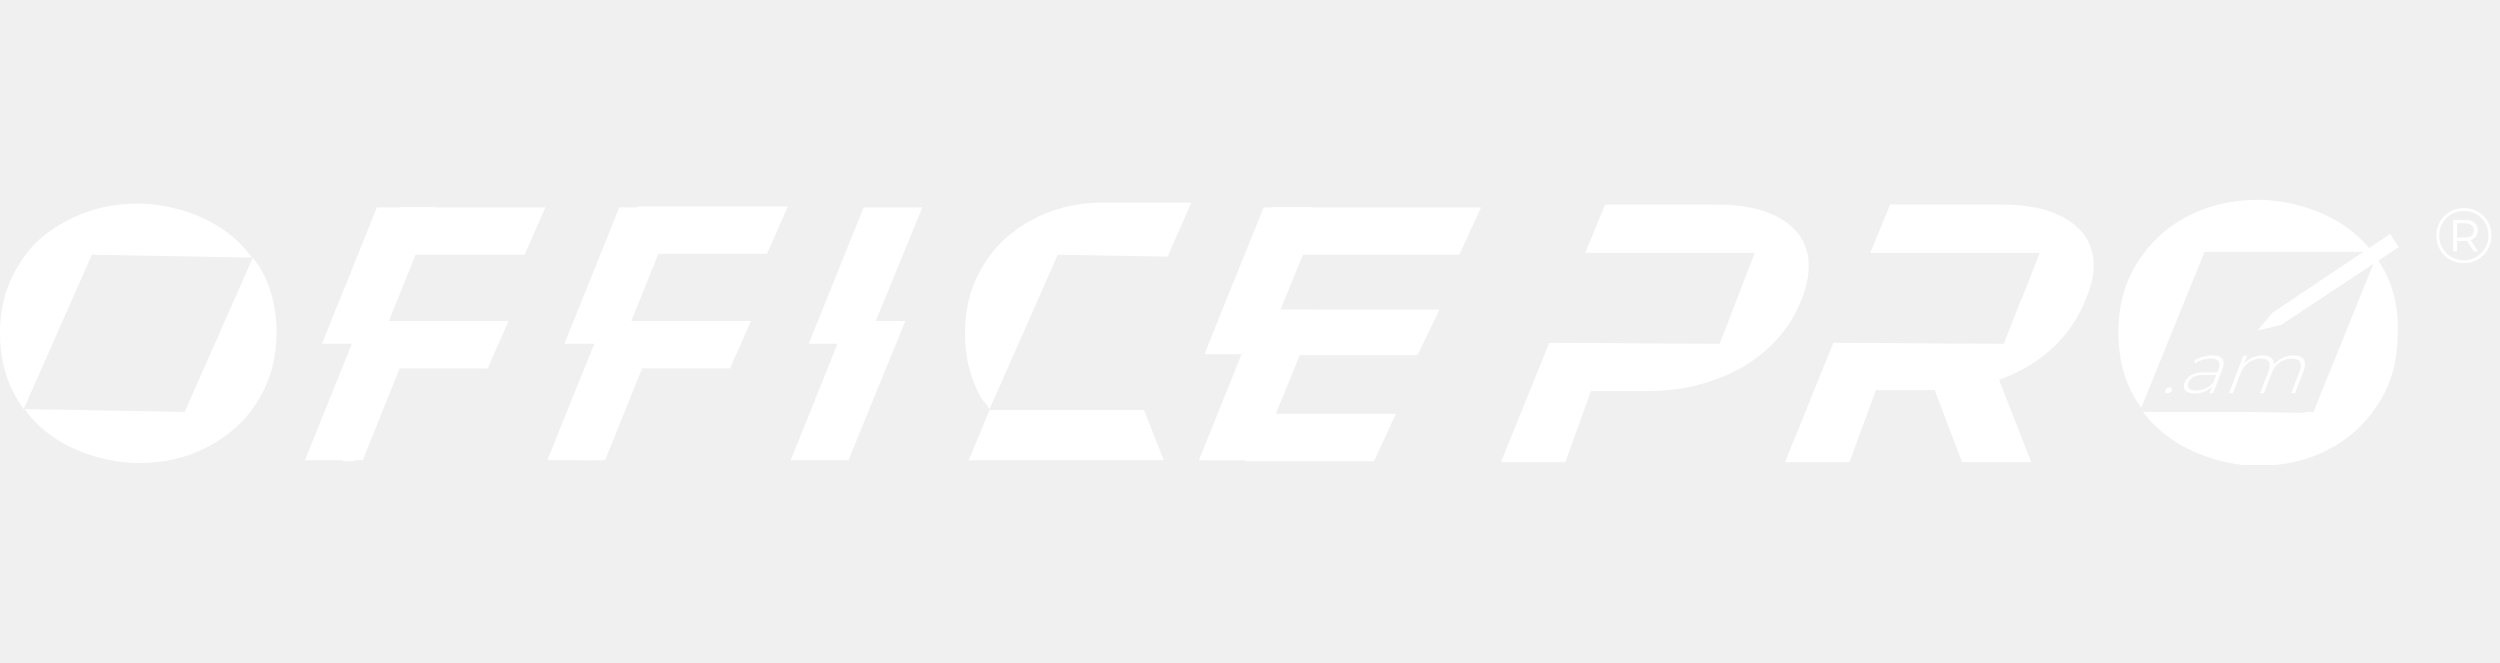
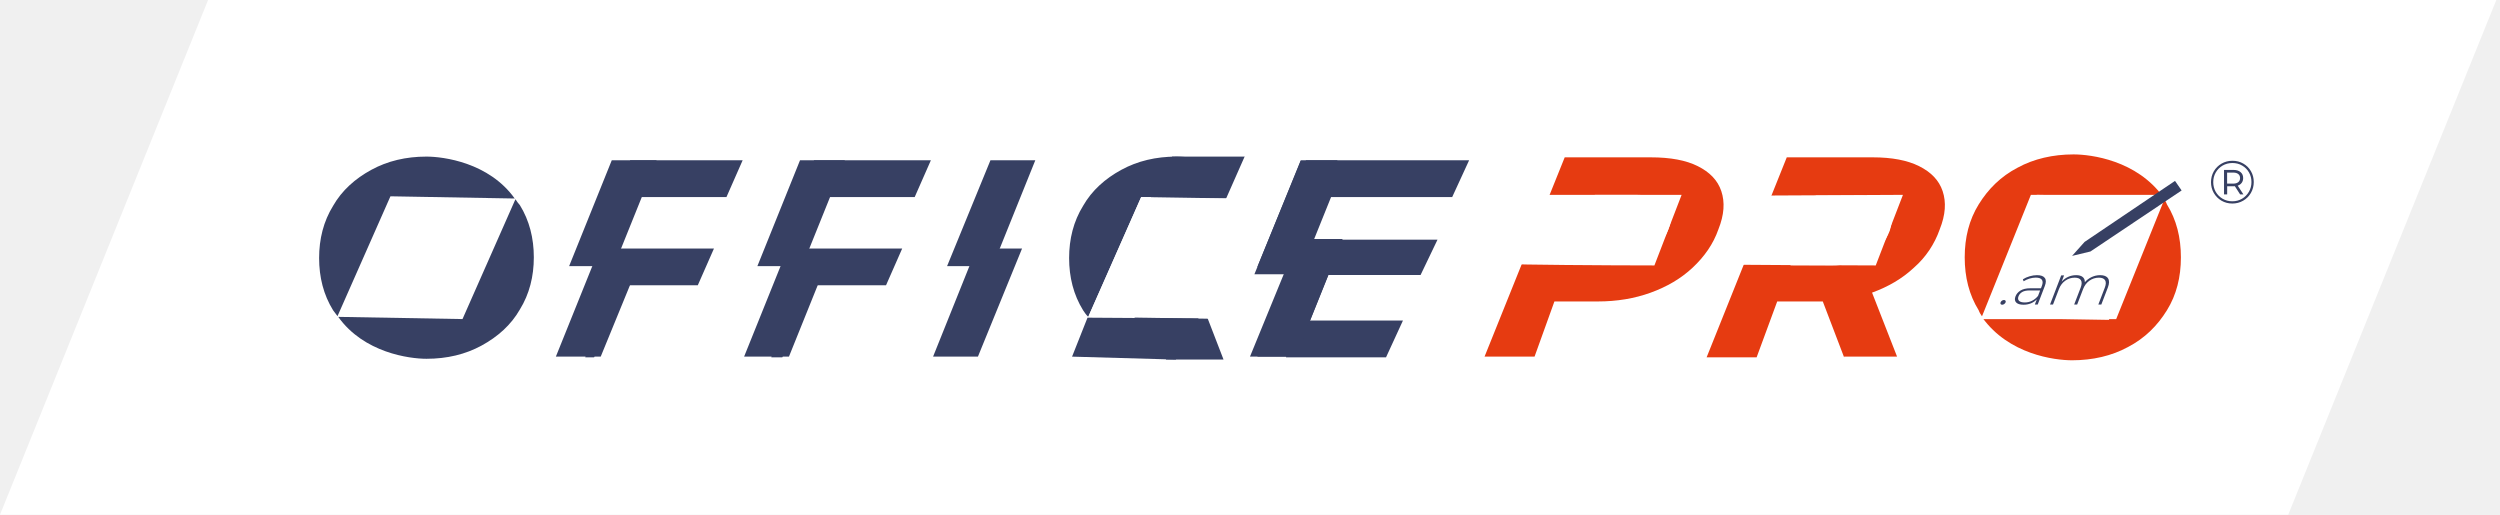
- <svg xmlns="http://www.w3.org/2000/svg" width="264" height="70" viewBox="0 0 264 70" fill="none">
-   <g clip-path="url(#clip0_810_111)">
-     <g clip-path="url(#clip1_810_111)">
-       <path d="M260.177 27.789C259.765 27.789 259.383 27.715 259.032 27.567C258.68 27.418 258.373 27.212 258.109 26.949C257.845 26.68 257.639 26.369 257.491 26.018C257.348 25.666 257.277 25.288 257.277 24.881C257.277 24.475 257.351 24.096 257.499 23.744C257.648 23.393 257.854 23.085 258.117 22.822C258.381 22.553 258.688 22.344 259.04 22.196C259.397 22.048 259.781 21.974 260.193 21.974C260.605 21.974 260.987 22.048 261.338 22.196C261.695 22.339 262.002 22.542 262.261 22.805C262.524 23.069 262.727 23.377 262.87 23.728C263.018 24.074 263.093 24.453 263.093 24.865C263.093 25.277 263.018 25.661 262.87 26.018C262.722 26.369 262.513 26.68 262.244 26.949C261.98 27.212 261.673 27.418 261.321 27.567C260.97 27.715 260.588 27.789 260.177 27.789ZM261.239 26.545L260.407 25.26H260.852L261.684 26.545H261.239ZM260.168 27.484C260.542 27.484 260.885 27.418 261.198 27.287C261.511 27.149 261.786 26.962 262.022 26.726C262.263 26.49 262.45 26.213 262.582 25.894C262.714 25.57 262.779 25.227 262.779 24.865C262.779 24.497 262.714 24.156 262.582 23.843C262.455 23.53 262.274 23.256 262.038 23.02C261.807 22.784 261.533 22.602 261.214 22.476C260.901 22.344 260.561 22.278 260.193 22.278C259.82 22.278 259.474 22.344 259.155 22.476C258.837 22.608 258.559 22.794 258.323 23.036C258.092 23.272 257.911 23.547 257.779 23.86C257.648 24.173 257.582 24.513 257.582 24.881C257.582 25.244 257.648 25.584 257.779 25.903C257.911 26.216 258.092 26.493 258.323 26.735C258.559 26.971 258.834 27.155 259.147 27.287C259.465 27.418 259.806 27.484 260.168 27.484ZM259.048 26.545V23.217H260.333C260.745 23.217 261.066 23.319 261.297 23.522C261.533 23.72 261.651 23.986 261.651 24.321C261.651 24.673 261.533 24.947 261.297 25.145C261.066 25.343 260.745 25.441 260.333 25.441H259.476V26.545H259.048ZM259.468 25.079H260.308C260.599 25.079 260.825 25.013 260.984 24.881C261.149 24.749 261.231 24.563 261.231 24.321C261.231 24.085 261.149 23.904 260.984 23.777C260.825 23.646 260.599 23.58 260.308 23.58H259.468V25.079Z" fill="white" />
-       <path d="M251.4 27.9C251.3 27.7 251.1 27.4 250.9 27.2L244.3 43.5H243.4V43.6L237.6 43.5H226.3C229.9 48.3 236 49.2 238.4 49.2C241.2 49.2 243.8 48.6 246 47.4C248.3 46.2 250 44.5 251.3 42.4C252.6 40.3 253.2 37.9 253.2 35.2C253.3 32.4 252.7 30 251.4 27.9Z" fill="white" />
-       <path d="M232.8 26.6H250.5C246.9 21.9 240.9 21.1 238.5 21.1C235.7 21.1 233.1 21.7 230.9 22.9C228.6 24.1 226.9 25.8 225.6 27.9C224.3 30 223.7 32.4 223.7 35.1C223.7 37.8 224.3 40.2 225.6 42.3C225.8 42.6 226 42.8 226.1 43.1L232.8 26.6Z" fill="white" />
-       <path d="M240.9 34.3L238.4 34.9L240 33L252.4 24.7L253.3 26.1L240.9 34.3Z" fill="white" />
-       <path d="M220.8 26.2C220.3 24.7 219.2 23.6 217.6 22.8C216 22 213.9 21.6 211.3 21.6H199.6L197.5 26.7H215.4L213.6 31.3C213.6 31.4 213.6 31.4 213.5 31.5C213.5 31.6 213.4 31.6 213.4 31.7L211.6 36.3C206.7 36.3 197.3 36.2 193.6 36.2L188.5 48.8H195.3L198.1 41.2H204H204.3L207.2 48.8H214.5L211.1 40.1C213.3 39.3 215.2 38.2 216.8 36.7C218.4 35.2 219.5 33.5 220.3 31.5C221.2 29.4 221.3 27.6 220.8 26.2Z" fill="white" />
-       <path d="M190.7 26.2C190.2 24.7 189.1 23.6 187.5 22.8C185.9 22 183.8 21.6 181.2 21.6H169.5L167.4 26.7H185.3L181.6 36.3C176.7 36.3 167.3 36.2 163.6 36.2L158.5 48.8H165.3L168 41.3H173.9C176.5 41.3 178.9 40.9 181.1 40.1C183.3 39.3 185.2 38.2 186.8 36.7C188.4 35.2 189.5 33.5 190.3 31.5C191.1 29.4 191.2 27.6 190.7 26.2Z" fill="white" />
-       <path d="M228.877 41.549C228.785 41.549 228.716 41.519 228.668 41.458C228.629 41.392 228.626 41.314 228.661 41.222C228.696 41.131 228.758 41.056 228.846 40.995C228.94 40.934 229.033 40.904 229.125 40.904C229.217 40.904 229.284 40.934 229.326 40.995C229.373 41.056 229.379 41.131 229.344 41.222C229.309 41.314 229.244 41.392 229.148 41.458C229.06 41.519 228.969 41.549 228.877 41.549ZM233.32 41.519L233.667 40.615L233.703 40.479L234.274 38.991C234.416 38.621 234.415 38.34 234.272 38.148C234.135 37.956 233.86 37.86 233.448 37.86C233.155 37.86 232.863 37.908 232.571 38.004C232.287 38.095 232.027 38.214 231.792 38.361L231.694 38.087C231.973 37.91 232.28 37.774 232.615 37.678C232.952 37.576 233.283 37.526 233.609 37.526C234.135 37.526 234.491 37.65 234.677 37.898C234.864 38.146 234.863 38.515 234.675 39.006L233.71 41.519H233.32ZM231.78 41.549C231.465 41.549 231.209 41.503 231.011 41.412C230.82 41.316 230.695 41.182 230.637 41.01C230.584 40.838 230.6 40.641 230.685 40.418C230.763 40.215 230.882 40.033 231.041 39.871C231.209 39.704 231.428 39.57 231.7 39.469C231.974 39.363 232.306 39.31 232.696 39.31H234.257L234.144 39.606H232.591C232.152 39.606 231.814 39.682 231.576 39.833C231.345 39.985 231.185 40.175 231.098 40.403C231.001 40.656 231.026 40.858 231.174 41.01C231.321 41.162 231.582 41.238 231.956 41.238C232.314 41.238 232.644 41.162 232.946 41.01C233.254 40.858 233.522 40.638 233.752 40.35L233.767 40.608C233.543 40.896 233.259 41.126 232.917 41.298C232.581 41.465 232.203 41.549 231.78 41.549ZM242.203 37.526C242.545 37.526 242.816 37.589 243.016 37.716C243.225 37.837 243.351 38.024 243.394 38.277C243.44 38.525 243.392 38.834 243.25 39.203L242.362 41.519H241.955L242.832 39.234C243.003 38.788 243.017 38.449 242.873 38.217C242.729 37.984 242.449 37.867 242.031 37.867C241.711 37.867 241.411 37.931 241.129 38.057C240.847 38.184 240.601 38.361 240.388 38.589C240.176 38.816 240.009 39.09 239.887 39.408L239.077 41.519H238.67L239.547 39.234C239.718 38.788 239.732 38.449 239.588 38.217C239.444 37.984 239.164 37.867 238.746 37.867C238.427 37.867 238.126 37.931 237.844 38.057C237.563 38.184 237.316 38.361 237.104 38.589C236.892 38.816 236.724 39.09 236.602 39.408L235.792 41.519H235.385L236.906 37.556H237.297L236.877 38.649L236.867 38.528C237.11 38.219 237.412 37.976 237.773 37.799C238.135 37.617 238.523 37.526 238.934 37.526C239.357 37.526 239.673 37.627 239.883 37.829C240.1 38.027 240.171 38.323 240.095 38.718L239.977 38.664C240.221 38.325 240.54 38.052 240.934 37.845C241.33 37.632 241.753 37.526 242.203 37.526Z" fill="white" />
-       <path d="M147.4 43.7L145.1 48.7H131.5L134.2 21.9H156.4L154.1 26.9H136.6L134.2 32.7H152L149.7 37.5H136.6L134.5 43.7H147.4Z" fill="white" />
-       <path d="M2.5 43.2L9.7 26.9L26.6 27.2C23.1 22.3 16.9 21.5 14.6 21.5C11.8 21.5 9.3 22.1 7.1 23.3C4.9 24.4 3.1 26 1.9 28.1C0.6 30.2 0 32.6 0 35.2C0 37.8 0.6 40.2 1.9 42.3C2.1 42.6 2.3 42.9 2.5 43.2Z" fill="white" />
-       <path d="M26.7 27.2L19.5 43.5L2.6 43.2C6.1 48.1 12.3 48.9 14.6 48.9C17.4 48.9 19.9 48.3 22.1 47.1C24.3 45.9 26.1 44.3 27.3 42.2C28.6 40.1 29.2 37.7 29.2 35.1C29.2 32.5 28.6 30.1 27.3 28C27.1 27.8 26.9 27.5 26.7 27.2Z" fill="white" />
-       <path d="M132.7 48.6H127.6L134.1 32.7H139.2L132.7 48.6Z" fill="white" />
-       <path d="M104.5 43.2L111.7 26.9L123.3 27.1L125.8 21.4H115.8C113.3 21.5 111.1 22.1 109 23.2C106.8 24.4 105 26 103.8 28.1C102.5 30.2 101.9 32.6 101.9 35.2C101.9 37.8 102.5 40.2 103.8 42.3C104.1 42.6 104.3 42.8 104.5 43.2C104.5 43.1 104.5 43.1 104.5 43.2Z" fill="white" />
-       <path d="M132.2 37.4H127.2L133.5 21.9H138.5L132.2 37.4Z" fill="white" />
-       <path d="M66.9 26.8L63.8 33.9H79.3L77.1 38.9H66.9L63 48.6H61.5L67.3 21.8H83.2L81 26.8H66.9Z" fill="white" />
-       <path d="M63.9 48.6H57.8L63.6 34.2H69.7L63.9 48.6Z" fill="white" />
-       <path d="M65.7 36.3H59.6L65.4 21.9H71.5L65.7 36.3Z" fill="white" />
-       <path d="M89.6 48.6H83.5L89.4 33.9H95.6L89.6 48.6Z" fill="white" />
-       <path d="M91.5 36.3H85.4L91.2 21.9H97.4L91.5 36.3Z" fill="white" />
-       <path d="M133.7 36.4H127.6L133.4 22H139.6L133.7 36.4Z" fill="white" />
-       <path d="M132.7 48.6H126.6L132.4 34.2H138.6L132.7 48.6Z" fill="white" />
-       <path d="M41.3 26.8L38.2 33.9H53.7L51.5 38.9H41.3L37.4 48.7H36.2L42.3 21.9H57.6L55.4 26.9H41.3V26.8Z" fill="white" />
-       <path d="M38.3 48.6H32.2L38 34.2H44.1L38.3 48.6Z" fill="white" />
-       <path d="M40.1 36.3H34L39.8 21.9H45.9L40.1 36.3Z" fill="white" />
-       <path d="M110.9 43.3H104.5L102.3 48.6H114.9H122.9L120.8 43.3H110.9Z" fill="white" />
-     </g>
+ <svg xmlns="http://www.w3.org/2000/svg" width="340" height="70" viewBox="0 0 340 70" fill="none">
+   <g clip-path="url(#clip0_2410_1018)">
+     <path d="M311.2 70H0L28.3 0H339.5L311.2 70Z" fill="white" />
+     <path d="M303.612 21.865C304.156 21.865 304.647 21.992 305.086 22.244C305.531 22.497 305.88 22.846 306.133 23.291C306.385 23.73 306.511 24.218 306.511 24.757C306.511 25.295 306.382 25.789 306.124 26.239C305.866 26.684 305.515 27.036 305.07 27.294C304.625 27.552 304.134 27.681 303.595 27.681C303.057 27.681 302.566 27.552 302.121 27.294C301.682 27.036 301.333 26.684 301.075 26.239C300.822 25.795 300.696 25.306 300.696 24.773C300.696 24.241 300.822 23.752 301.075 23.307C301.333 22.862 301.684 22.511 302.129 22.253C302.574 21.994 303.068 21.865 303.612 21.865ZM303.595 27.376C304.079 27.376 304.518 27.261 304.913 27.03C305.309 26.794 305.622 26.478 305.852 26.083C306.083 25.682 306.198 25.24 306.198 24.757C306.198 24.273 306.086 23.837 305.861 23.447C305.636 23.052 305.325 22.741 304.93 22.516C304.54 22.285 304.101 22.17 303.612 22.17C303.123 22.17 302.678 22.285 302.277 22.516C301.882 22.747 301.569 23.063 301.338 23.463C301.113 23.859 301.001 24.295 301.001 24.773C301.001 25.251 301.113 25.69 301.338 26.091C301.569 26.487 301.882 26.8 302.277 27.03C302.673 27.261 303.112 27.376 303.595 27.376ZM305.07 24.213C305.07 24.466 305.004 24.683 304.872 24.864C304.746 25.04 304.565 25.169 304.329 25.251L305.103 26.437H304.658L303.941 25.325C303.897 25.331 303.834 25.333 303.752 25.333H302.895V26.437H302.467V23.109H303.752C304.158 23.109 304.48 23.208 304.716 23.406C304.952 23.604 305.07 23.873 305.07 24.213ZM303.727 24.971C304.018 24.971 304.243 24.905 304.403 24.773C304.567 24.641 304.65 24.455 304.65 24.213C304.65 23.977 304.567 23.796 304.403 23.669C304.243 23.538 304.018 23.472 303.727 23.472H302.887V24.971H303.727Z" fill="#374063" />
+     <path d="M230.9 22.598C232.5 23.398 233.6 24.498 234.1 25.998C234.6 27.498 234.5 29.198 233.7 31.198C233 33.198 231.8 34.898 230.2 36.398C228.6 37.898 226.7 38.998 224.5 39.798C222.3 40.598 219.9 40.998 217.3 40.998H211.4L208.7 48.498H201.9L212.8 21.398H224.5C227.2 21.398 229.3 21.798 230.9 22.598ZM224 34.698C225.4 33.898 226.3 32.698 226.9 31.198C227.5 29.698 227.4 28.498 226.6 27.698C225.8 26.898 224.4 26.498 222.4 26.498H216.9L213.4 35.898H218.9C220.9 35.998 222.6 35.598 224 34.698Z" fill="#E63B11" />
+     <path d="M250.8 48.598L247.9 40.998H247.6H241.7L238.9 48.598H232.1L243 21.398H254.7C257.3 21.398 259.4 21.798 261 22.598C262.6 23.398 263.7 24.498 264.2 25.998C264.7 27.498 264.6 29.198 263.8 31.198C263.1 33.198 261.9 34.998 260.3 36.398C258.7 37.898 256.8 38.998 254.6 39.798L258 48.498H250.8V48.598ZM256.7 27.798C255.9 26.998 254.5 26.598 252.5 26.598H247L243.5 36.098H249C251 36.098 252.7 35.698 254.1 34.898C255.5 34.098 256.4 32.898 257 31.398C257.5 29.798 257.4 28.598 256.7 27.798Z" fill="#E63B11" />
+     <path d="M269.601 43.1L277.001 26.5L294.201 26.8C290.601 21.8 284.401 21 282.001 21C279.201 21 276.601 21.6 274.401 22.8C272.101 24 270.401 25.7 269.101 27.8C267.801 29.9 267.201 32.3 267.201 35C267.201 37.7 267.801 40.1 269.101 42.2C269.201 42.5 269.401 42.8 269.601 43.1Z" fill="#E63B11" />
+     <path d="M294.202 26.898L286.802 43.498L269.602 43.198C273.202 48.198 279.402 48.998 281.802 48.998C284.602 48.998 287.202 48.398 289.402 47.198C291.702 45.998 293.402 44.298 294.702 42.198C296.002 40.098 296.602 37.698 296.602 34.998C296.602 32.298 296.002 29.898 294.702 27.798C294.602 27.498 294.402 27.198 294.202 26.898Z" fill="#E63B11" />
+     <path d="M287.8 43.4H269.4L276.2 26.5H294.6L287.8 43.4Z" fill="white" />
+     <path d="M284.301 34.202L281.801 34.802L283.501 32.902L295.801 24.602L296.701 25.902L284.301 34.202Z" fill="#374063" />
+     <path d="M255.1 36.1L258.8 26.5L239 26.6L235.5 36C235.6 36 248.9 36.1 255.1 36.1Z" fill="white" />
+     <path d="M225 36.1L228.7 26.5H209L205.5 35.9C205.5 36 218.8 36.1 225 36.1Z" fill="white" />
+     <path d="M272.296 41.444C272.203 41.444 272.134 41.414 272.087 41.353C272.047 41.287 272.044 41.209 272.079 41.118C272.114 41.027 272.176 40.951 272.264 40.89C272.358 40.829 272.451 40.799 272.543 40.799C272.635 40.799 272.702 40.829 272.744 40.89C272.791 40.951 272.797 41.027 272.762 41.118C272.727 41.209 272.662 41.287 272.566 41.353C272.478 41.414 272.388 41.444 272.296 41.444ZM277.027 37.421C277.553 37.421 277.908 37.548 278.093 37.801C278.28 38.049 278.28 38.416 278.093 38.901L277.129 41.414H276.738L277.009 40.708C276.784 40.941 276.517 41.123 276.206 41.255C275.897 41.381 275.561 41.444 275.198 41.444C274.726 41.444 274.392 41.34 274.195 41.133C274.004 40.926 273.973 40.652 274.104 40.313C274.23 39.984 274.457 39.719 274.784 39.516C275.118 39.309 275.562 39.205 276.115 39.205H277.57L277.692 38.886C277.834 38.517 277.834 38.236 277.691 38.044C277.553 37.851 277.278 37.755 276.866 37.755C276.584 37.755 276.296 37.801 276.001 37.892C275.711 37.983 275.448 38.104 275.21 38.256L275.112 37.983C275.391 37.806 275.699 37.669 276.034 37.573C276.371 37.472 276.702 37.421 277.027 37.421ZM275.374 41.133C275.727 41.133 276.054 41.057 276.356 40.905C276.664 40.754 276.935 40.533 277.171 40.245L277.456 39.501H276.009C275.592 39.501 275.261 39.572 275.017 39.714C274.778 39.855 274.611 40.05 274.516 40.298C274.417 40.556 274.441 40.761 274.589 40.913C274.739 41.06 275 41.133 275.374 41.133ZM285.621 37.421C286.147 37.421 286.504 37.565 286.691 37.854C286.884 38.142 286.876 38.557 286.669 39.099L285.78 41.414H285.373L286.25 39.129C286.421 38.684 286.435 38.345 286.291 38.112C286.148 37.879 285.867 37.763 285.45 37.763C284.973 37.763 284.54 37.902 284.151 38.18C283.768 38.459 283.486 38.833 283.305 39.304L282.495 41.414H282.088L282.966 39.129C283.137 38.684 283.15 38.345 283.006 38.112C282.863 37.879 282.582 37.763 282.165 37.763C281.688 37.763 281.255 37.902 280.866 38.18C280.483 38.459 280.201 38.833 280.02 39.304L279.21 41.414H278.804L280.325 37.452H280.715L280.389 38.302C280.636 38.023 280.928 37.808 281.262 37.657C281.604 37.5 281.968 37.421 282.353 37.421C282.738 37.421 283.032 37.502 283.235 37.664C283.444 37.826 283.545 38.064 283.539 38.378C283.792 38.084 284.101 37.851 284.465 37.679C284.835 37.507 285.22 37.421 285.621 37.421Z" fill="#374063" />
+     <path d="M190.8 43.597L188.5 48.597H174.9L177.6 21.797H199.8L197.5 26.797H180L177.6 32.597H195.5L193.2 37.397H180L177.9 43.597H190.8Z" fill="#374063" />
+     <path d="M45.9 42.997L53.1 26.697L70 26.997C66.5 22.097 60.3 21.297 58 21.297C55.2 21.297 52.7 21.897 50.5 23.097C48.3 24.297 46.5 25.897 45.3 27.997C44 30.097 43.4 32.497 43.4 35.097C43.4 37.697 44 40.097 45.3 42.197C45.5 42.497 45.7 42.697 45.9 42.997Z" fill="#374063" />
+     <path d="M70.1 27.094L62.9 43.394L46 43.094C49.5 47.994 55.7 48.794 58 48.794C60.8 48.794 63.3 48.194 65.5 46.994C67.7 45.794 69.5 44.194 70.7 42.094C72 39.994 72.6 37.594 72.6 34.994C72.6 32.394 72 29.994 70.7 27.894C70.5 27.694 70.3 27.394 70.1 27.094Z" fill="#374063" />
+     <path d="M176.2 48.5H171L177.5 32.5H182.6L176.2 48.5Z" fill="#374063" />
+     <path d="M148 43.097L155.2 26.797L172 26.997C168.5 22.097 162.3 21.297 160 21.297C157.2 21.297 154.7 21.897 152.5 23.097C150.3 24.297 148.5 25.897 147.3 27.997C146 30.097 145.4 32.497 145.4 35.097C145.4 37.697 146 40.097 147.3 42.197C147.5 42.497 147.7 42.797 148 43.097Z" fill="#374063" />
+     <path d="M156.801 29.297L157.801 26.997H167.201L169.401 21.297H159.401L156.301 24.597L156.801 29.297Z" fill="#374063" />
+     <path d="M157.8 40.898L158.8 43.198H164.2L166.4 48.898H158.6L152.6 40.898H157.8Z" fill="#374063" />
+     <path d="M148.001 43.097L155.201 26.797L174.001 27.097L167.401 43.397L148.001 43.097C148.001 43.197 147.701 42.797 148.001 43.097Z" fill="white" />
+     <path d="M162.2 37.3L169.4 21L172.1 21.3L172.2 37.6L160.6 37.3C160.7 37.4 160.4 37 162.2 37.3Z" fill="white" />
+     <path d="M159.901 48.903L145.801 48.503L147.901 43.203L163.001 43.303L159.901 48.903Z" fill="#374063" />
+     <path d="M175.6 37.297H170.6L176.9 21.797H181.9L175.6 37.297Z" fill="#374063" />
+     <path d="M110.3 26.697L107.2 33.797H122.7L120.5 38.797H110.3L106.4 48.597H104.9L110.7 21.797H126.6L124.4 26.797H110.3V26.697Z" fill="#374063" />
+     <path d="M107.301 48.494H101.201L107.001 34.094H113.101L107.301 48.494Z" fill="#374063" />
+     <path d="M109.102 36.197H103.002L108.802 21.797H114.902L109.102 36.197Z" fill="#374063" />
+     <path d="M133 48.497H126.9L132.8 33.797H139L133 48.497Z" fill="#374063" />
+     <path d="M135.001 36.197H128.801L134.701 21.797H140.801L135.001 36.197Z" fill="#374063" />
+     <path d="M177.2 36.298H171L176.9 21.898H183L177.2 36.298Z" fill="#374063" />
+     <path d="M176.2 48.494H170L175.9 34.094H182L176.2 48.494Z" fill="#374063" />
+     <path d="M84.7 26.697L81.6 33.797H97.1L94.9 38.797H84.7L80.8 48.597H79.6L85.7 21.797H101L98.8 26.797H84.7V26.697Z" fill="#374063" />
+     <path d="M81.7 48.494H75.6L81.4 34.094H87.6L81.7 48.494Z" fill="#374063" />
+     <path d="M83.5 36.197H77.4L83.2 21.797H89.3L83.5 36.197Z" fill="#374063" />
  </g>
  <defs>
-     <clipPath id="clip0_810_111">
-       <rect width="263.5" height="70" fill="white" />
-     </clipPath>
-     <clipPath id="clip1_810_111">
-       <rect width="263.5" height="28.1" fill="white" transform="translate(0 21)" />
+     <clipPath id="clip0_2410_1018">
+       <rect width="339.5" height="70" fill="white" />
    </clipPath>
  </defs>
</svg>
